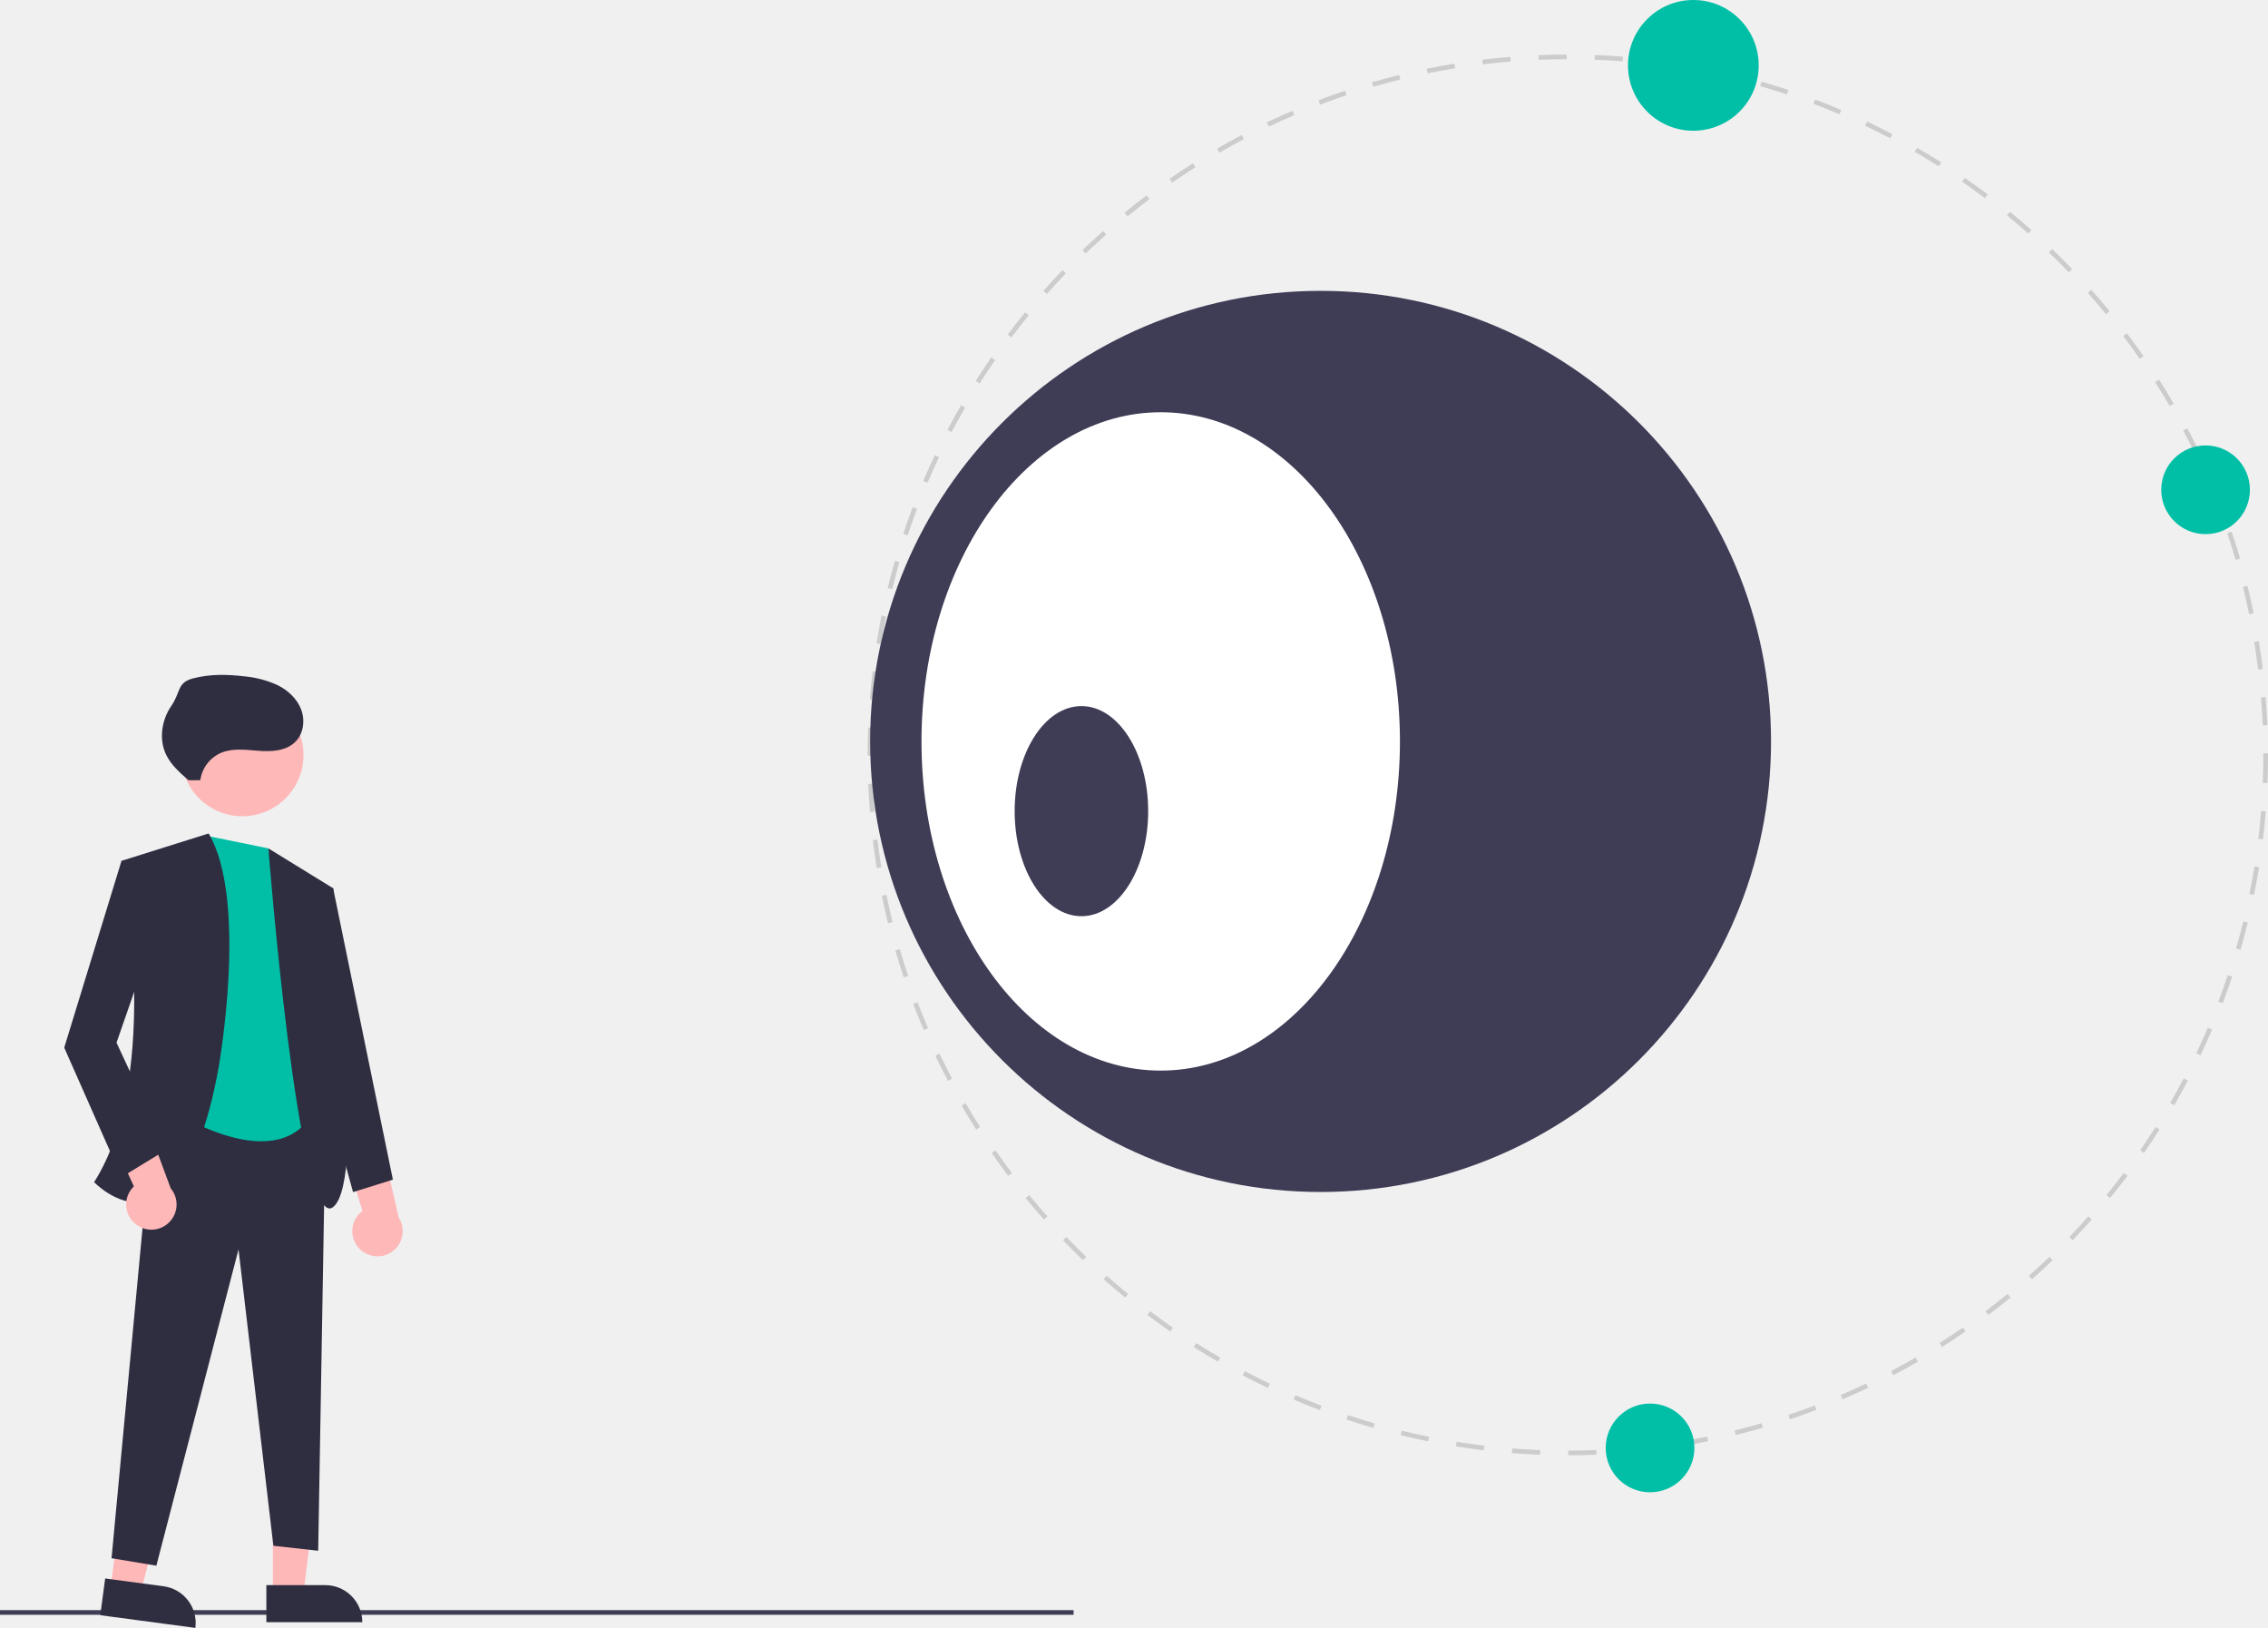
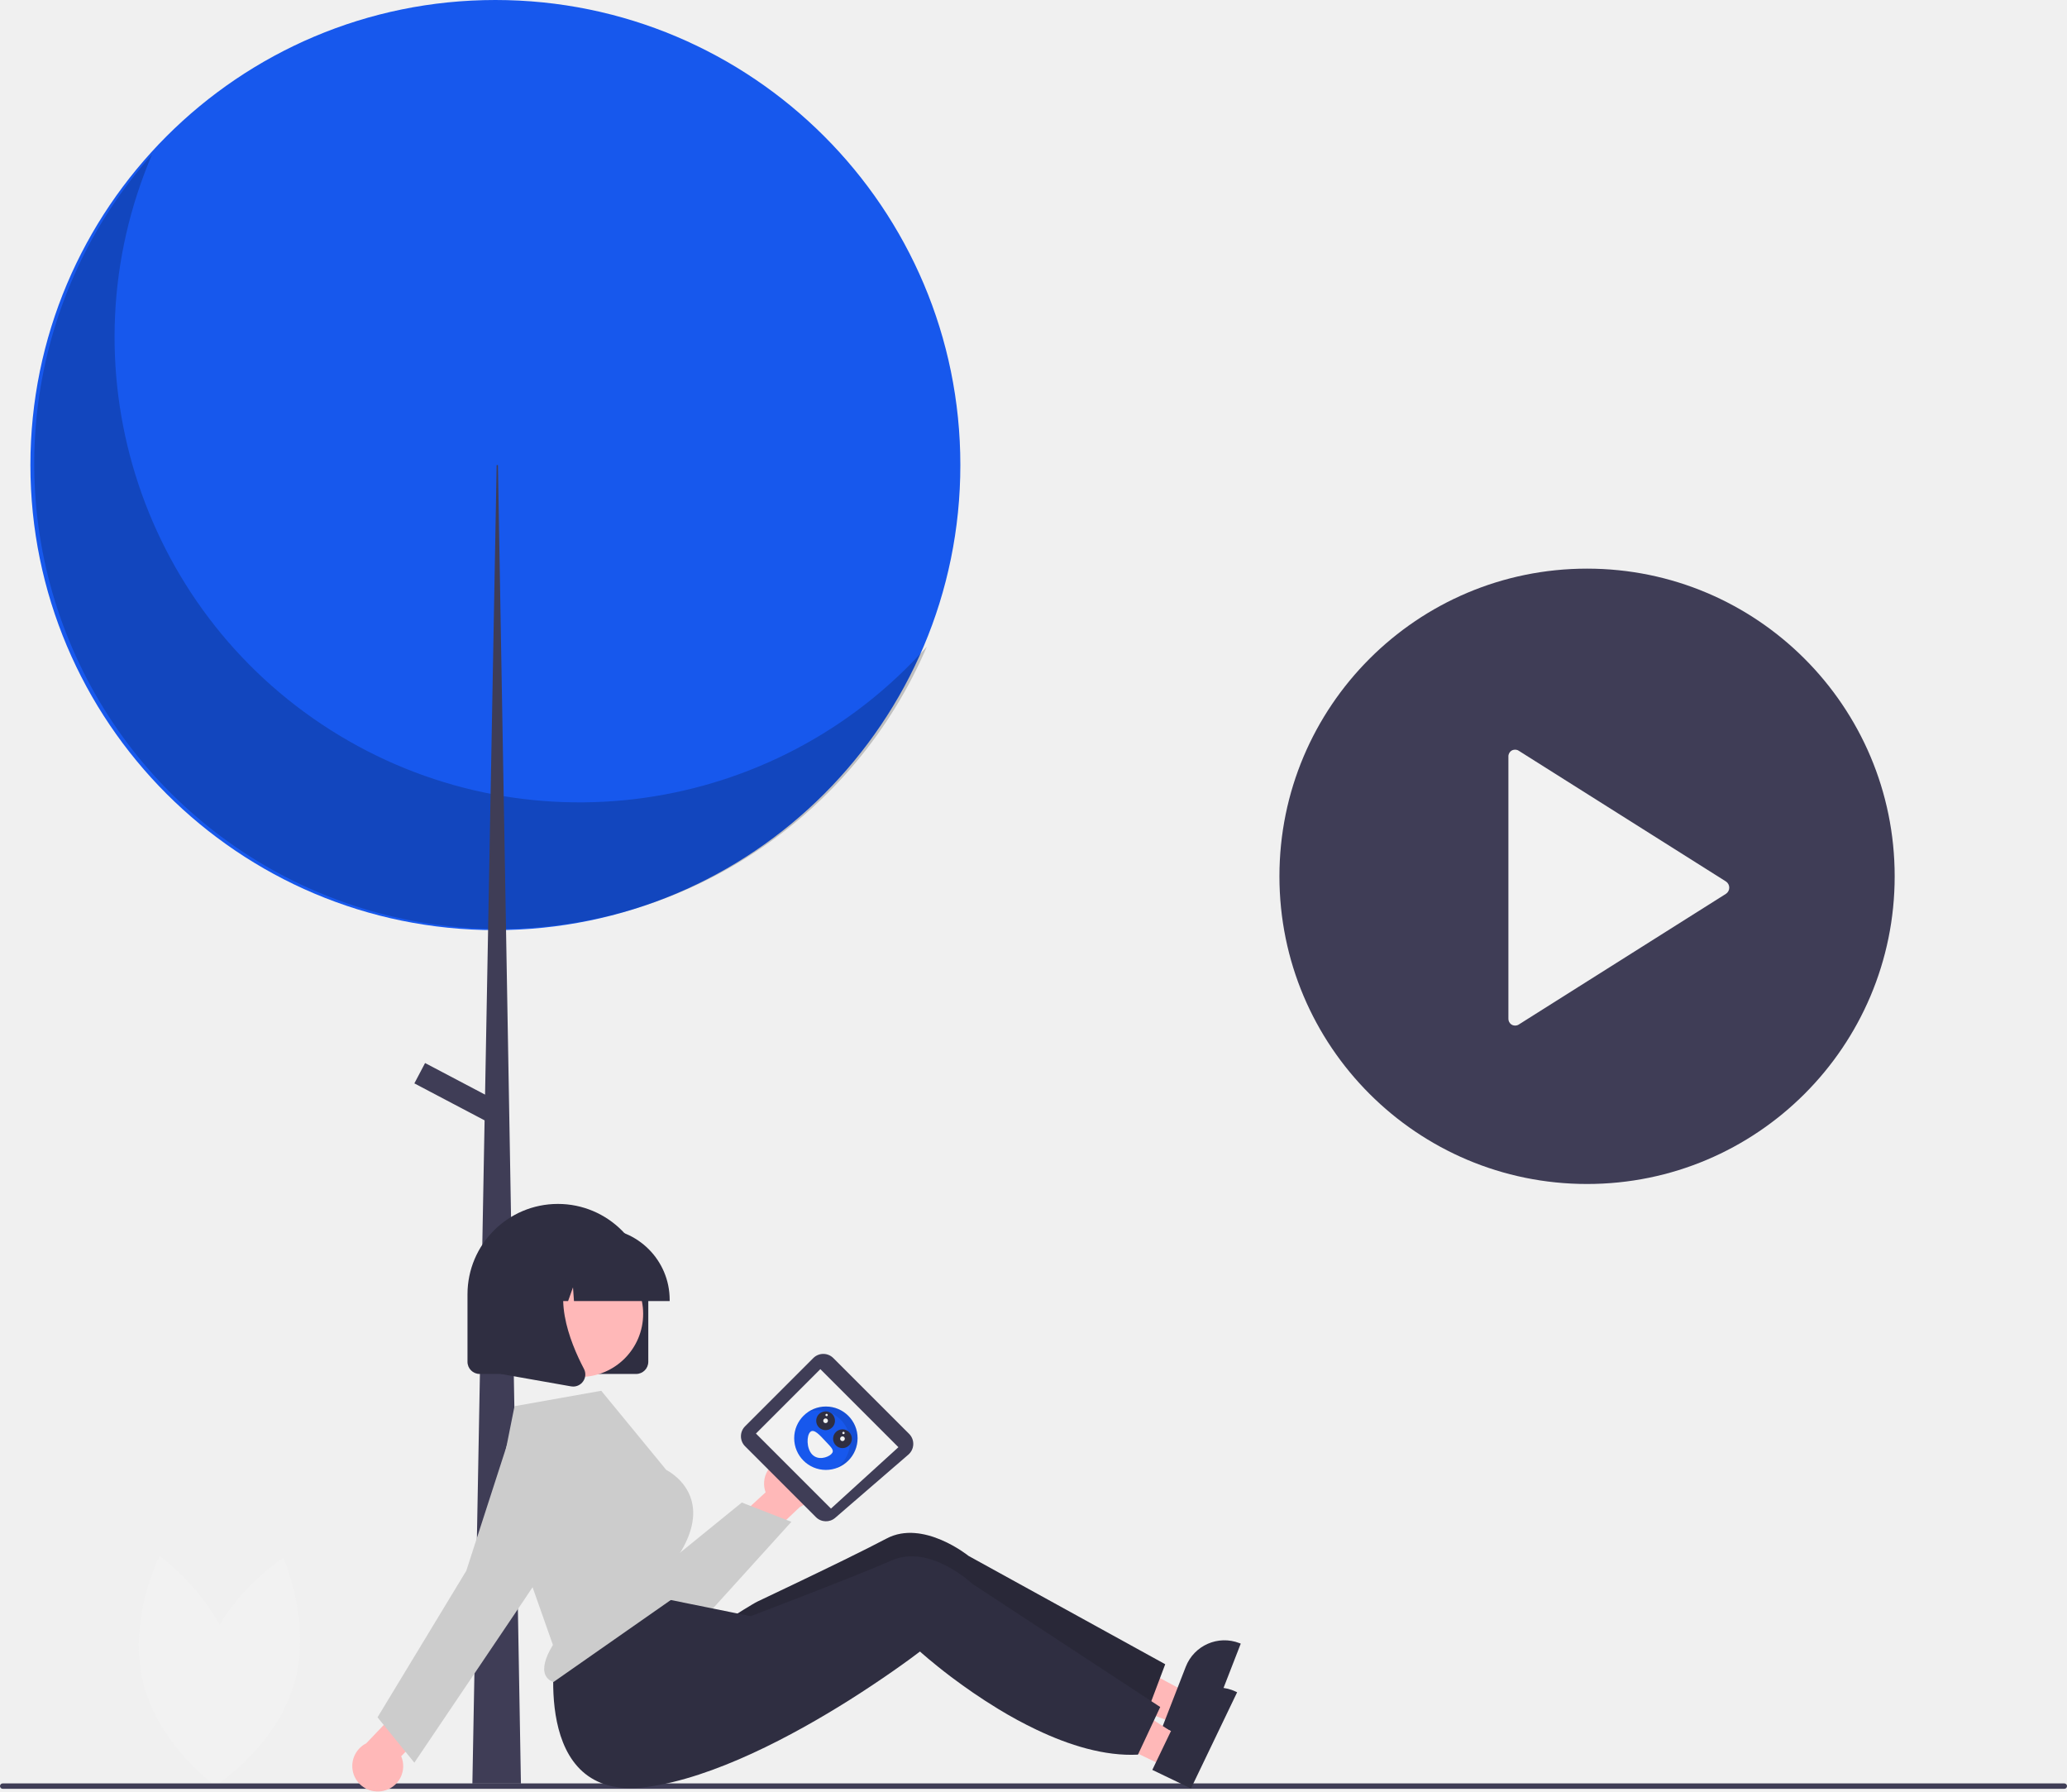
- <svg xmlns="http://www.w3.org/2000/svg" data-name="Layer 1" width="910.888" height="653.614" viewBox="0 0 910.888 653.614">
-   <rect y="646.476" width="431.182" height="1.875" fill="#3f3d56" />
-   <polygon points="109.607 639.942 121.866 639.942 127.699 592.654 109.605 592.654 109.607 639.942" fill="#ffb8b8" />
-   <path d="M251.536,759.631h38.531a0,0,0,0,1,0,0V774.518a0,0,0,0,1,0,0H266.423a14.887,14.887,0,0,1-14.887-14.887v0A0,0,0,0,1,251.536,759.631Z" transform="translate(397.0813 1410.944) rotate(179.9974)" fill="#2f2e41" />
-   <polygon points="44.379 637.585 56.532 639.205 68.564 593.103 50.629 590.712 44.379 637.585" fill="#ffb8b8" />
-   <path d="M185.642,759.439h38.531a0,0,0,0,1,0,0v14.887a0,0,0,0,1,0,0H200.528a14.887,14.887,0,0,1-14.887-14.887v0a0,0,0,0,1,0,0Z" transform="translate(162.1087 1430.927) rotate(-172.4055)" fill="#2f2e41" />
-   <polygon points="61.796 444.64 130.796 447.64 127.796 622.64 109.796 620.64 95.796 501.64 62.796 628.64 44.796 625.64 61.796 444.64" fill="#2f2e41" />
-   <path d="M252.352,463.832l-24-4.903-15,109.903s44,29,58-1Z" transform="translate(-144.556 -123.1929)" fill="#00bfa6" />
-   <circle cx="97.328" cy="303.171" r="24.561" fill="#ffb8b8" />
-   <path d="M228.352,457.832l-35,11s17,85-11,129c0,0,35,37,50-46C232.352,551.832,244.352,484.832,228.352,457.832Z" transform="translate(-144.556 -123.1929)" fill="#2f2e41" />
-   <path d="M252.352,463.832l26,16s14,117,0,128S252.352,463.832,252.352,463.832Z" transform="translate(-144.556 -123.1929)" fill="#2f2e41" />
-   <path d="M289.162,624.8a10.056,10.056,0,0,1,.968-15.389l-10.571-34.136,17.833,5.18,7.304,31.622a10.11,10.11,0,0,1-15.534,12.723Z" transform="translate(-144.556 -123.1929)" fill="#ffb8b8" />
-   <path d="M199.338,614.927a10.056,10.056,0,0,1-1.01-15.386l-14.853-32.502,18.349,2.854,11.292,30.426a10.11,10.11,0,0,1-13.778,14.607Z" transform="translate(-144.556 -123.1929)" fill="#ffb8b8" />
-   <polygon points="57.796 346.64 48.796 345.64 25.796 420.64 48.796 472.64 66.796 461.64 46.796 418.64 62.796 372.64 57.796 346.64" fill="#2f2e41" />
-   <polygon points="128.796 355.64 133.796 356.64 157.796 473.64 141.796 478.64 122.796 409.64 128.796 355.64" fill="#2f2e41" />
-   <path d="M225.007,436.449a14.063,14.063,0,0,1,8.444-11.037c4.728-1.938,10.061-1.12,15.157-.749s10.77.049,14.448-3.499c3.36-3.241,4.115-8.618,2.493-12.995s-5.296-7.775-9.469-9.866a40.791,40.791,0,0,0-13.471-3.56c-6.811-.823-13.805-.928-20.443.804s-4.927,5.444-8.817,11.095-5.055,13.35-2.09,19.536c1.985,4.139,5.541,7.273,9.004,10.286" transform="translate(-144.556 -123.1929)" fill="#2f2e41" />
-   <path d="M774.394,707.498l-0-1.875c3.727-.001,7.511-.078,11.247-.227l.075,1.873C781.955,707.421,778.146,707.498,774.394,707.498Zm-11.319-.217c-3.748-.146-7.55-.371-11.301-.666l.147-1.869c3.727.295,7.504.517,11.227.663Zm33.942-.691-.149-1.869c3.72-.297,7.485-.676,11.19-1.123l.225,1.862c-3.73.45-7.52.83-11.266,1.13Zm-56.51-1.093c-3.738-.448-7.51-.976-11.213-1.57l.297-1.851c3.678.59,7.425,1.115,11.138,1.559Zm78.986-1.62-.299-1.851c3.677-.594,7.399-1.274,11.064-2.019l.373,1.836c-3.689.752-7.437,1.435-11.138,2.034Zm-101.339-1.971c-3.689-.747-7.407-1.579-11.05-2.471l.446-1.822c3.619.887,7.312,1.713,10.976,2.454Zm123.525-2.547-.449-1.82c3.63-.893,7.285-1.872,10.864-2.909l.522,1.801C849.012,697.476,845.333,698.461,841.679,699.36Zm-145.516-2.84c-3.615-1.044-7.253-2.173-10.813-3.358l.592-1.779c3.537,1.177,7.151,2.299,10.741,3.336ZM863.425,693.061l-.594-1.778c3.539-1.183,7.102-2.454,10.593-3.781l.666,1.752C870.576,690.59,866.988,691.871,863.425,693.061Zm-188.773-3.705c-3.517-1.333-7.059-2.757-10.53-4.235l.735-1.725c3.447,1.468,6.966,2.883,10.46,4.206Zm209.911-4.323-.736-1.725c3.427-1.464,6.868-3.015,10.227-4.613l.806,1.693C891.477,681.997,888.012,683.559,884.562,685.033ZM653.775,680.464c-3.405-1.617-6.819-3.323-10.147-5.072l.872-1.659c3.305,1.736,6.696,3.432,10.078,5.037Zm251.188-5.132-.873-1.659c3.302-1.737,6.609-3.564,9.829-5.426l.939,1.622c-3.242,1.876-6.572,3.714-9.895,5.463Zm-271.265-5.417c-3.267-1.888-6.53-3.864-9.698-5.871l1.003-1.584c3.147,1.994,6.388,3.956,9.633,5.833Zm290.831-5.904-1.003-1.584c3.143-1.991,6.294-4.077,9.367-6.202l1.065,1.542c-3.093,2.139-6.266,4.24-9.429,6.244ZM614.548,657.789c-3.1-2.142-6.192-4.372-9.191-6.628l1.127-1.498c2.979,2.241,6.051,4.456,9.13,6.584Zm328.586-6.64-1.128-1.498c2.972-2.235,5.948-4.569,8.845-6.936l1.186,1.452c-2.917,2.383-5.913,4.732-8.904,6.982Zm-346.693-6.98c-2.91-2.378-5.813-4.848-8.626-7.341l1.243-1.402c2.795,2.476,5.678,4.93,8.569,7.292Zm364.216-7.337-1.243-1.402c2.793-2.475,5.574-5.041,8.265-7.625l1.298,1.353c-2.709,2.601-5.508,5.183-8.32,7.675ZM579.491,629.149c-2.704-2.598-5.399-5.291-8.008-8.004l1.351-1.3c2.592,2.696,5.269,5.371,7.956,7.951Zm397.494-7.997-1.351-1.3c2.584-2.688,5.152-5.468,7.632-8.264l1.402,1.245C982.172,615.647,979.587,618.446,976.986,621.152Zm-413.182-8.323c-2.499-2.818-4.969-5.717-7.34-8.617l1.452-1.186c2.355,2.881,4.808,5.761,7.291,8.558Zm428.212-8.618-1.452-1.186c2.369-2.896,4.707-5.875,6.95-8.853L999.011,595.3C996.753,598.298,994.399,601.296,992.015,604.211Zm-442.539-8.898c-2.259-3-4.488-6.085-6.623-9.17l1.542-1.067c2.121,3.066,4.335,6.13,6.579,9.11Zm456.168-9.201-1.542-1.065c2.129-3.079,4.222-6.237,6.218-9.386l1.584,1.003C1009.895,579.834,1007.788,583.013,1005.644,586.112Zm-469.04-9.396c-2.009-3.167-3.981-6.42-5.863-9.667l1.622-.939c1.869,3.226,3.829,6.456,5.824,9.602Zm481.178-9.748-1.622-.939c1.877-3.243,3.708-6.561,5.445-9.861l1.659.873c-1.748,3.322-3.592,6.662-5.481,9.927ZM525.273,557.155c-1.747-3.316-3.45-6.715-5.063-10.102l1.693-.806c1.602,3.364,3.294,6.74,5.029,10.034Zm503.068-10.257-1.693-.806c1.605-3.376,3.164-6.832,4.632-10.274l1.725.736C1031.526,540.019,1029.957,543.499,1028.341,546.898Zm-512.781-10.138c-1.476-3.453-2.899-6.975-4.229-10.47l1.752-.666c1.321,3.47,2.734,6.97,4.2,10.399Zm521.686-10.735-1.753-.665c1.329-3.507,2.603-7.081,3.785-10.623l1.778.593C1039.867,518.897,1038.585,522.495,1037.246,526.026ZM507.52,515.628c-1.194-3.564-2.33-7.2-3.376-10.808l1.801-.522c1.04,3.583,2.168,7.195,3.354,10.735Zm536.901-11.11-1.801-.52c1.034-3.577,2.011-7.232,2.904-10.866l1.82.447C1046.445,497.237,1045.462,500.918,1044.421,504.518Zm-543.212-10.634c-.901-3.651-1.738-7.366-2.489-11.045l1.837-.375c.746,3.654,1.578,7.346,2.472,10.972Zm548.611-11.352-1.838-.373c.741-3.651,1.419-7.374,2.014-11.064l1.851.298C1051.248,475.107,1050.566,478.855,1049.82,482.532ZM496.68,471.701c-.601-3.701-1.136-7.472-1.589-11.21l1.861-.225c.45,3.713.981,7.459,1.579,11.135Zm556.743-11.523-1.862-.223c.446-3.711.822-7.476,1.117-11.19l1.869.148c-.298,3.739-.676,7.529-1.124,11.265ZM493.955,449.228c-.303-3.744-.533-7.547-.686-11.302l1.873-.076c.151,3.73.381,7.508.681,11.227Zm561.266-11.615-1.873-.074c.146-3.736.221-7.519.221-11.245l-.001-.621h1.875l.001.617c0,3.754-.075,7.562-.223,11.323ZM494.907,426.604h-1.875l0-.315c0-3.657.071-7.361.211-11.003l1.873.072c-.139,3.619-.21,7.298-.21,10.935Zm558.414-12.174c-.155-3.722-.387-7.5-.693-11.226l1.869-.153c.307,3.752.541,7.554.697,11.301ZM495.774,404.131l-1.869-.146c.295-3.754.669-7.545,1.112-11.267l1.862.222C496.439,396.637,496.067,400.403,495.774,404.131Zm555.714-12.116c-.452-3.697-.987-7.443-1.591-11.133l1.851-.303c.607,3.715,1.146,7.486,1.6,11.208ZM498.431,381.8l-1.851-.297c.594-3.712,1.272-7.461,2.016-11.142l1.837.371C499.695,374.389,499.022,378.113,498.431,381.8Zm549.426-11.978c-.752-3.663-1.588-7.353-2.484-10.969l1.82-.451c.903,3.64,1.744,7.355,2.501,11.043Zm-544.977-10.066-1.821-.445c.892-3.649,1.871-7.33,2.911-10.943l1.801.519c-1.033,3.589-2.006,7.246-2.891,10.87Zm539.566-11.762c-1.044-3.58-2.175-7.191-3.365-10.731l1.778-.597c1.197,3.564,2.337,7.199,3.387,10.804ZM509.101,338.144l-1.779-.591c1.186-3.57,2.464-7.169,3.798-10.699l1.754.663C511.549,331.023,510.279,334.598,509.101,338.144Zm526.182-11.467c-1.332-3.487-2.749-6.984-4.212-10.395l1.723-.739c1.473,3.434,2.9,6.954,4.241,10.465Zm-518.207-9.623-1.726-.734c1.473-3.463,3.039-6.945,4.652-10.348l1.694.803C520.093,310.154,518.539,313.613,517.075,317.054Zm509.366-10.993c-1.605-3.36-3.3-6.734-5.039-10.028l1.657-.876c1.752,3.316,3.459,6.713,5.074,10.097Zm-499.713-9.368-1.661-.871c1.747-3.331,3.588-6.673,5.471-9.934l1.624.937c-1.87,3.239-3.699,6.559-5.434,9.867ZM1015.959,286.212c-1.875-3.227-3.837-6.456-5.835-9.597l1.582-1.006c2.011,3.162,3.987,6.413,5.874,9.661Zm-477.969-9.023-1.585-1.002c2.011-3.18,4.114-6.361,6.25-9.455l1.542,1.065c-2.122,3.074-4.21,6.234-6.208,9.393Zm465.917-9.931c-2.126-3.064-4.344-6.127-6.589-9.102l1.496-1.13c2.261,2.995,4.493,6.078,6.633,9.163Zm-453.129-8.595-1.498-1.126c2.259-3.007,4.609-6.008,6.985-8.919l1.453,1.185c-2.36,2.892-4.695,5.873-6.94,8.86Zm439.589-9.34c-2.364-2.885-4.821-5.761-7.3-8.55l1.401-1.246c2.496,2.807,4.969,5.703,7.35,8.607ZM565.005,241.229l-1.403-1.242c2.489-2.812,5.071-5.614,7.674-8.328l1.353,1.298c-2.586,2.696-5.151,5.479-7.624,8.272Zm410.424-8.71c-2.594-2.692-5.274-5.364-7.965-7.942l1.297-1.354c2.709,2.596,5.406,5.286,8.017,7.995Zm-394.854-7.522-1.3-1.351c2.705-2.603,5.502-5.188,8.312-7.684l1.245,1.401c-2.792,2.48-5.57,5.048-8.257,7.634Zm378.613-8.039c-2.801-2.477-5.687-4.927-8.577-7.283l1.185-1.453c2.909,2.372,5.815,4.838,8.634,7.332Zm-361.801-6.89-1.188-1.45c2.909-2.382,5.902-4.734,8.896-6.992l1.129,1.497c-2.975,2.242-5.948,4.579-8.837,6.945Zm344.359-7.327c-2.991-2.245-6.065-4.457-9.136-6.575l1.064-1.543c3.092,2.132,6.187,4.359,9.199,6.619Zm-326.415-6.204-1.068-1.541c3.09-2.142,6.261-4.246,9.423-6.254l1.005,1.583c-3.142,1.995-6.291,4.084-9.36,6.212Zm307.882-6.575c-3.161-1.996-6.404-3.955-9.641-5.821l.937-1.624c3.257,1.878,6.522,3.85,9.705,5.86Zm-288.922-5.465-.941-1.622c3.241-1.88,6.569-3.721,9.889-5.473l.875,1.658c-3.299,1.74-6.604,3.569-9.823,5.437Zm269.413-5.785c-3.311-1.735-6.703-3.426-10.084-5.026l.802-1.694c3.403,1.611,6.82,3.314,10.152,5.06ZM654.144,174.025l-.807-1.693c3.38-1.612,6.843-3.178,10.292-4.655l.738,1.723c-3.425,1.467-6.865,3.023-10.223,4.624Zm229.192-4.955c-3.446-1.463-6.966-2.874-10.465-4.195l.663-1.754c3.521,1.33,7.067,2.751,10.534,4.224ZM674.765,165.194l-.668-1.752c3.508-1.337,7.094-2.622,10.66-3.818l.596,1.778c-3.541,1.188-7.103,2.464-10.588,3.792Zm187.477-4.087c-3.543-1.175-7.157-2.293-10.745-3.323l.518-1.801c3.611,1.037,7.25,2.163,10.816,3.345Zm-166.155-3.066-.524-1.8c3.605-1.049,7.284-2.039,10.934-2.942l.45,1.82c-3.626.897-7.28,1.88-10.861,2.921Zm144.539-3.142c-3.619-.883-7.313-1.704-10.979-2.442l.37-1.838c3.69.742,7.409,1.57,11.053,2.458Zm-122.709-2.257-.376-1.836c3.675-.752,7.422-1.441,11.136-2.046l.302,1.85C725.289,151.212,721.568,151.896,717.917,152.643Zm100.662-2.18c-3.687-.588-7.435-1.109-11.14-1.547l.221-1.862c3.73.442,7.503.966,11.214,1.558Zm-78.467-1.437-.227-1.861c3.729-.454,7.519-.839,11.264-1.143l.152,1.868c-3.72.303-7.485.684-11.189,1.136Zm56.134-1.209c-3.716-.29-7.494-.508-11.228-.65l.071-1.874c3.759.143,7.561.363,11.302.654Zm-33.719-.614-.077-1.873c3.748-.155,7.557-.236,11.32-.243l.003,1.875c-3.737.006-7.521.087-11.245.241Z" transform="translate(-144.556 -123.1929)" fill="#ccc" />
-   <circle cx="530.383" cy="297.685" r="180.909" fill="#3f3d56" />
-   <ellipse cx="466.175" cy="297.685" rx="96.079" ry="132.167" fill="#fff" />
-   <ellipse cx="434.326" cy="325.685" rx="26.814" ry="42.181" fill="#3f3d56" />
-   <circle cx="885.817" cy="196.655" r="17.81" fill="#00bfa6" />
-   <circle cx="680.092" cy="26.246" r="26.246" fill="#00bfa6" />
-   <circle cx="662.704" cy="581.351" r="17.81" fill="#00bfa6" />
+ <svg xmlns="http://www.w3.org/2000/svg" data-name="Layer 1" width="766" height="663.78" viewBox="0 0 766 663.78">
+   <path d="M292.871,732.648c-6.979,23.313,3.852,47.148,3.852,47.148s22.147-13.963,29.126-37.276-3.852-47.148-3.852-47.148S299.85,709.335,292.871,732.648Z" transform="translate(-217 -118.11)" fill="#f2f2f2" />
+   <path d="M303.467,733.279c5.874,23.616-6.068,46.915-6.068,46.915s-21.465-14.99-27.339-38.606,6.068-46.915,6.068-46.915S297.594,709.663,303.467,733.279Z" transform="translate(-217 -118.11)" fill="#f2f2f2" />
+   <polygon points="435.535 638.619 439.977 627.192 398.017 604.619 391.461 621.484 435.535 638.619" fill="#ffb8b8" />
+   <path d="M676.337,726.92a15.379,15.379,0,0,0-19.915,8.766l-2.997,7.703-4.62,11.89-1.129,2.915,14.806,5.76,14.321-36.849Z" transform="translate(-217 -118.11)" fill="#2f2e41" />
+   <path d="M648.806,734.738l-1.932,5.124-4.822,12.788-.116.32c-12.285,1.578-25.752-1.516-38.209-6.323a155.312,155.312,0,0,1-14.624-6.526c-7.044-3.559-13.352-7.316-18.383-10.529-7.576-4.862-12.26-8.513-12.26-8.513s-1.238,1.118-3.477,3.036c-3.002,2.568-7.798,6.578-13.873,11.299q-3.476,2.72-7.465,5.69c-19.601,14.539-44.756-24.256-44.756-24.256s7.075-4.504,8.923-5.379c5.951-2.816,19.932-9.459,31.994-15.363,6.214-3.046,11.912-5.903,15.737-7.932,13.546-7.212,30.384,6.435,30.384,6.435Z" transform="translate(-217 -118.11)" fill="#2f2e41" />
+   <path d="M648.806,734.738l-1.932,5.124-4.822,12.788-.116.32c-12.285,1.578-25.752-1.516-38.209-6.323a155.312,155.312,0,0,1-14.624-6.526c-7.044-3.559-13.352-7.316-18.383-10.529-7.576-4.862-12.26-8.513-12.26-8.513s-1.238,1.118-3.477,3.036c-3.002,2.568-7.798,6.578-13.873,11.299q-3.476,2.72-7.465,5.69c-19.601,14.539-44.756-24.256-44.756-24.256s7.075-4.504,8.923-5.379c5.951-2.816,19.932-9.459,31.994-15.363,6.214-3.046,11.912-5.903,15.737-7.932,13.546-7.212,30.384,6.435,30.384,6.435Z" transform="translate(-217 -118.11)" opacity="0.14" />
+   <circle cx="183.579" cy="172.312" r="172.312" fill="#1758ed" />
+   <path d="M273.349,175.331A172.325,172.325,0,0,0,560.472,357.701,172.327,172.327,0,1,1,273.349,175.331Z" transform="translate(-217 -118.11)" opacity="0.2" style="isolation:isolate" />
+   <polygon points="184.052 172.311 184.526 172.311 193.047 660.843 175.058 660.843 184.052 172.311" fill="#3f3d56" />
+   <rect x="382.523" y="507.155" width="8.521" height="32.19" transform="translate(-473.4058 503.6283) rotate(-62.23413)" fill="#3f3d56" />
+   <path d="M982,780.898H218a1,1,0,0,1,0-2H982a1,1,0,0,1,0,2Z" transform="translate(-217 -118.11)" fill="#3f3d56" />
+   <path d="M452.746,627.187h-58a4.505,4.505,0,0,1-4.5-4.5v-25a33.5,33.5,0,0,1,67,0v25A4.505,4.505,0,0,1,452.746,627.187Z" transform="translate(-217 -118.11)" fill="#2f2e41" />
+   <path d="M507.904,658.588a9.377,9.377,0,0,0-7.186,12.454l-15.772,14.506,6.478,11.734,21.985-20.798a9.428,9.428,0,0,0-5.505-17.897Z" transform="translate(-217 -118.11)" fill="#ffb8b8" />
+   <path d="M460.448,724.54q-1.069,0-2.14-.092A25.199,25.199,0,0,1,438.01,710.892l-25.267-48.633a13.954,13.954,0,0,1,24.13-13.965l23.311,52.304,31.719-25.772,18.366,7.149-31.016,34.242A25.485,25.485,0,0,1,460.448,724.54Z" transform="translate(-217 -118.11)" fill="#ccc" />
+   <path d="M553.913,649.395l-28.102-28.102a5.242,5.242,0,0,0-7.413,0l-25.28,25.28a5.242,5.242,0,0,0,0,7.413l26.256,26.256a5.242,5.242,0,0,0,7.133.26l27.125-23.435a5.242,5.242,0,0,0,.54-7.393Q554.049,649.53,553.913,649.395Z" transform="translate(-217 -118.11)" fill="#3f3d56" />
+   <polygon points="332.935 536.213 304.009 507.288 280.138 531.159 307.941 558.961 332.935 536.213" fill="#f2f2f2" />
+   <circle cx="306.06" cy="532.886" r="11.746" fill="#1758ed" />
+   <path d="M528.288,661.007a11.746,11.746,0,0,0-11.966-19.632,11.746,11.746,0,1,1,10.66,20.693A11.83,11.83,0,0,0,528.288,661.007Z" transform="translate(-217 -118.11)" opacity="0.1" style="isolation:isolate" />
+   <path d="M517.285,648.662c-1.401,1.316-1.475,6.054.664,8.33s5.681,1.229,7.081-.087.13-2.403-2.009-4.679S518.686,647.345,517.285,648.662Z" transform="translate(-217 -118.11)" fill="#f2f2f2" />
+   <circle cx="312.209" cy="533.077" r="3.48" fill="#2f2e41" />
+   <circle cx="305.953" cy="526.419" r="3.48" fill="#2f2e41" />
+   <circle cx="312.209" cy="533.077" r="0.87" fill="#f2f2f2" />
+   <circle cx="312.584" cy="530.935" r="0.435" fill="#f2f2f2" />
+   <circle cx="306.328" cy="524.277" r="0.435" fill="#f2f2f2" />
+   <circle cx="305.953" cy="526.419" r="0.87" fill="#f2f2f2" />
+   <polygon points="431.99 654.69 437.297 643.639 397.196 617.909 389.363 634.22 431.99 654.69" fill="#ffb8b8" />
+   <path d="M675.012,744.908a15.379,15.379,0,0,0-20.53,7.21l-3.58,7.45-5.52,11.5-1.35,2.82,14.32,6.88,17.11-35.64Z" transform="translate(-217 -118.11)" fill="#2f2e41" />
+   <path d="M646.962,750.588l-2.32,4.96-5.79,12.38-.14.31c-12.37.63-25.56-3.49-37.61-9.24a155.312,155.312,0,0,1-14.08-7.63c-6.75-4.09-12.75-8.32-17.52-11.91-7.18-5.43-11.57-9.43-11.57-9.43s-1.32,1.02-3.7,2.76c-3.19,2.33-8.28,5.96-14.7,10.2q-3.675,2.445-7.88,5.1c-20.66,12.99-50.04,28.81-75.03,32.15-43.89,5.87-33.56-52.7-33.56-52.7l34.93-18.14,14.83,3.01,16.51,3.34,5.85,1.19s1.11-.42,3.02-1.15c6.15-2.35,20.6-7.9,33.08-12.86,6.43-2.56,12.33-4.97,16.3-6.7,14.06-6.15,29.8,8.75,29.8,8.75Z" transform="translate(-217 -118.11)" fill="#2f2e41" />
+   <path d="M359.145,781.636a9.377,9.377,0,0,0,6.532-12.809l15-15.302-7.076-11.384-20.88,21.907a9.428,9.428,0,0,0,6.423,17.588Z" transform="translate(-217 -118.11)" fill="#ffb8b8" />
+   <circle cx="214.958" cy="486.807" r="23.386" fill="#ffb8b8" />
+   <path d="M401.533,669.834,421.905,727.59l-.122.202c-2.833,4.684-3.76,8.462-2.678,10.926a4.761,4.761,0,0,0,3.019,2.604l48.209-33.697-1.688-13.505.094-.151c4.66-7.456,6.168-14.208,4.485-20.067-2.184-7.604-9.125-11.056-9.195-11.09l-.168-.132L439.815,633.414,407.673,639.124Z" transform="translate(-217 -118.11)" fill="#ccc" />
+   <path d="M370.553,771.209,356.906,754.413l32.899-54.31,15.339-47.413.476.154-.476-.154a19.047,19.047,0,1,1,33.964,16.437l-28.16,42.189Z" transform="translate(-217 -118.11)" fill="#ccc" />
+   <path d="M465.171,600.187H429.706l-.364-5.092-1.818,5.092h-5.461l-.721-10.092-3.604,10.092H407.171v-.5a26.53,26.53,0,0,1,26.5-26.5h5a26.53,26.53,0,0,1,26.5,26.5Z" transform="translate(-217 -118.11)" fill="#2f2e41" />
+   <path d="M429.415,631.853a4.597,4.597,0,0,1-.796-.07l-25.969-4.582V584.281H431.237l-.708.825c-9.847,11.484-2.428,30.106,2.87,40.185a4.433,4.433,0,0,1-.352,4.707A4.482,4.482,0,0,1,429.415,631.853Z" transform="translate(-217 -118.11)" fill="#2f2e41" />
+   <circle cx="588.139" cy="324.689" r="114" fill="#3f3d56" />
+   <path d="M775.992,398.488v96.991a2.497,2.497,0,0,0,3.74,2.302l76.883-48.496a2.748,2.748,0,0,0,0-4.571l-76.883-48.496a2.474,2.474,0,0,0-3.74,2.27Z" transform="translate(-217 -118.11)" fill="#f2f2f2" />
</svg>
